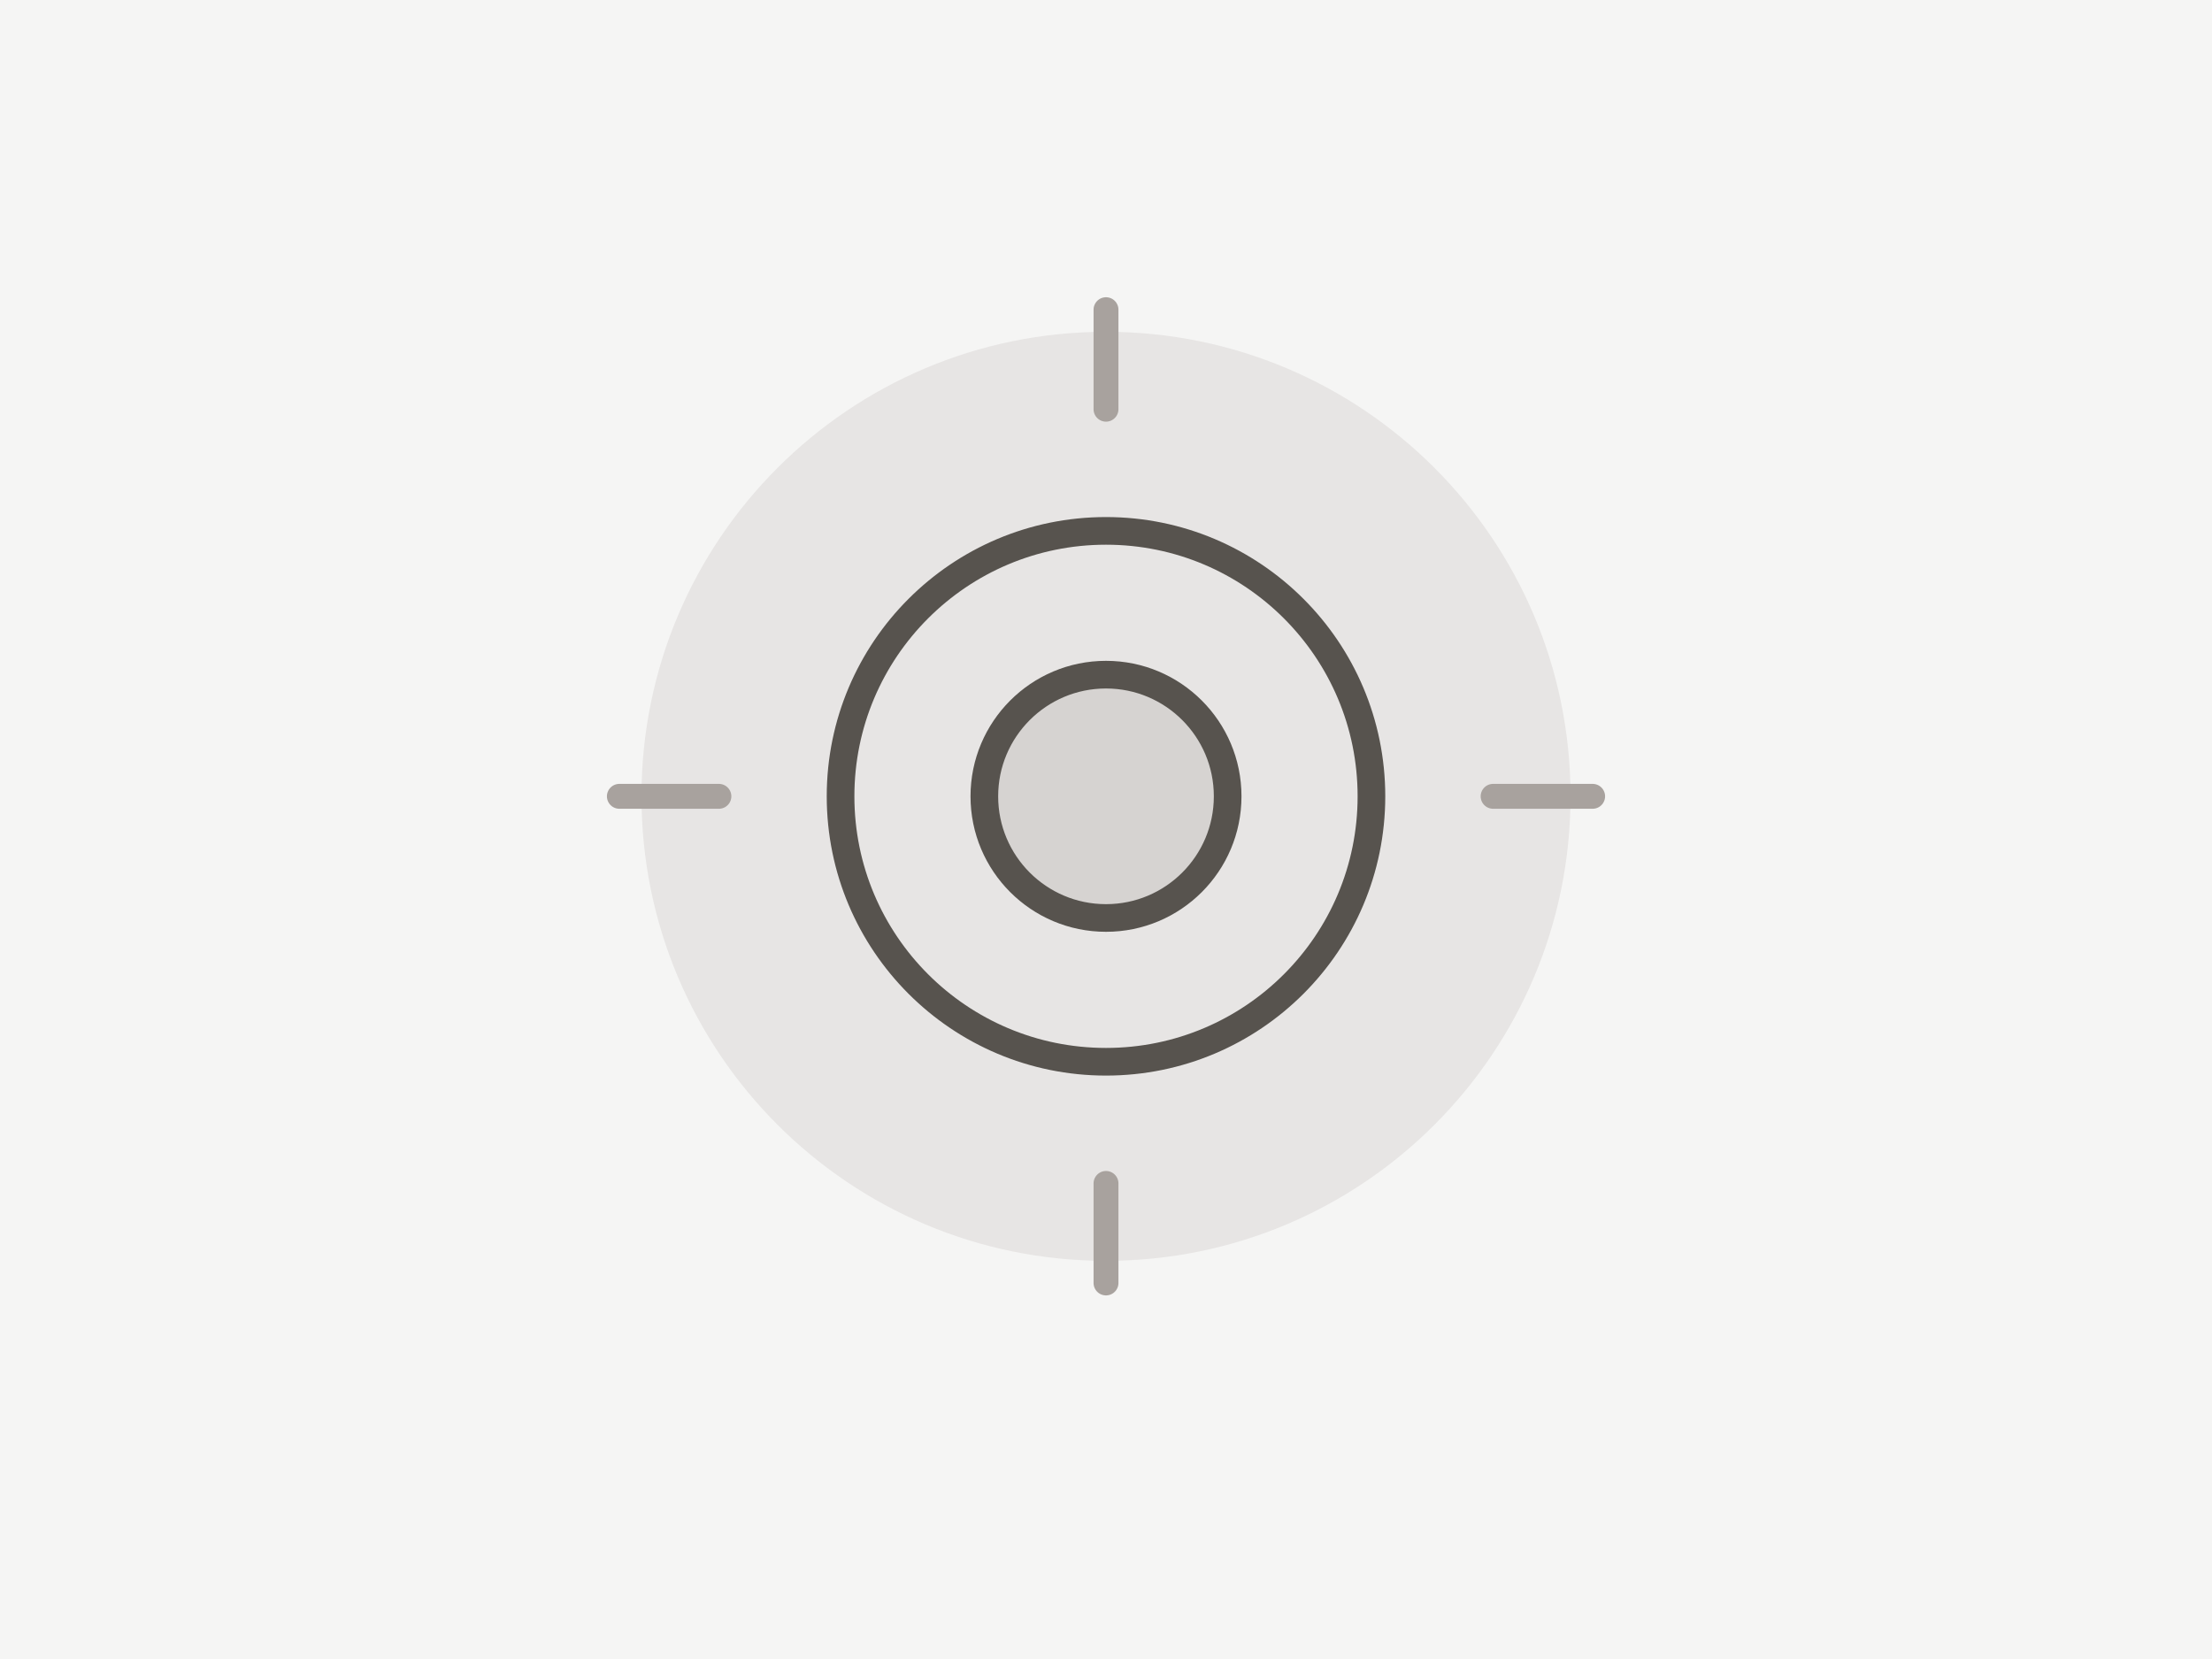
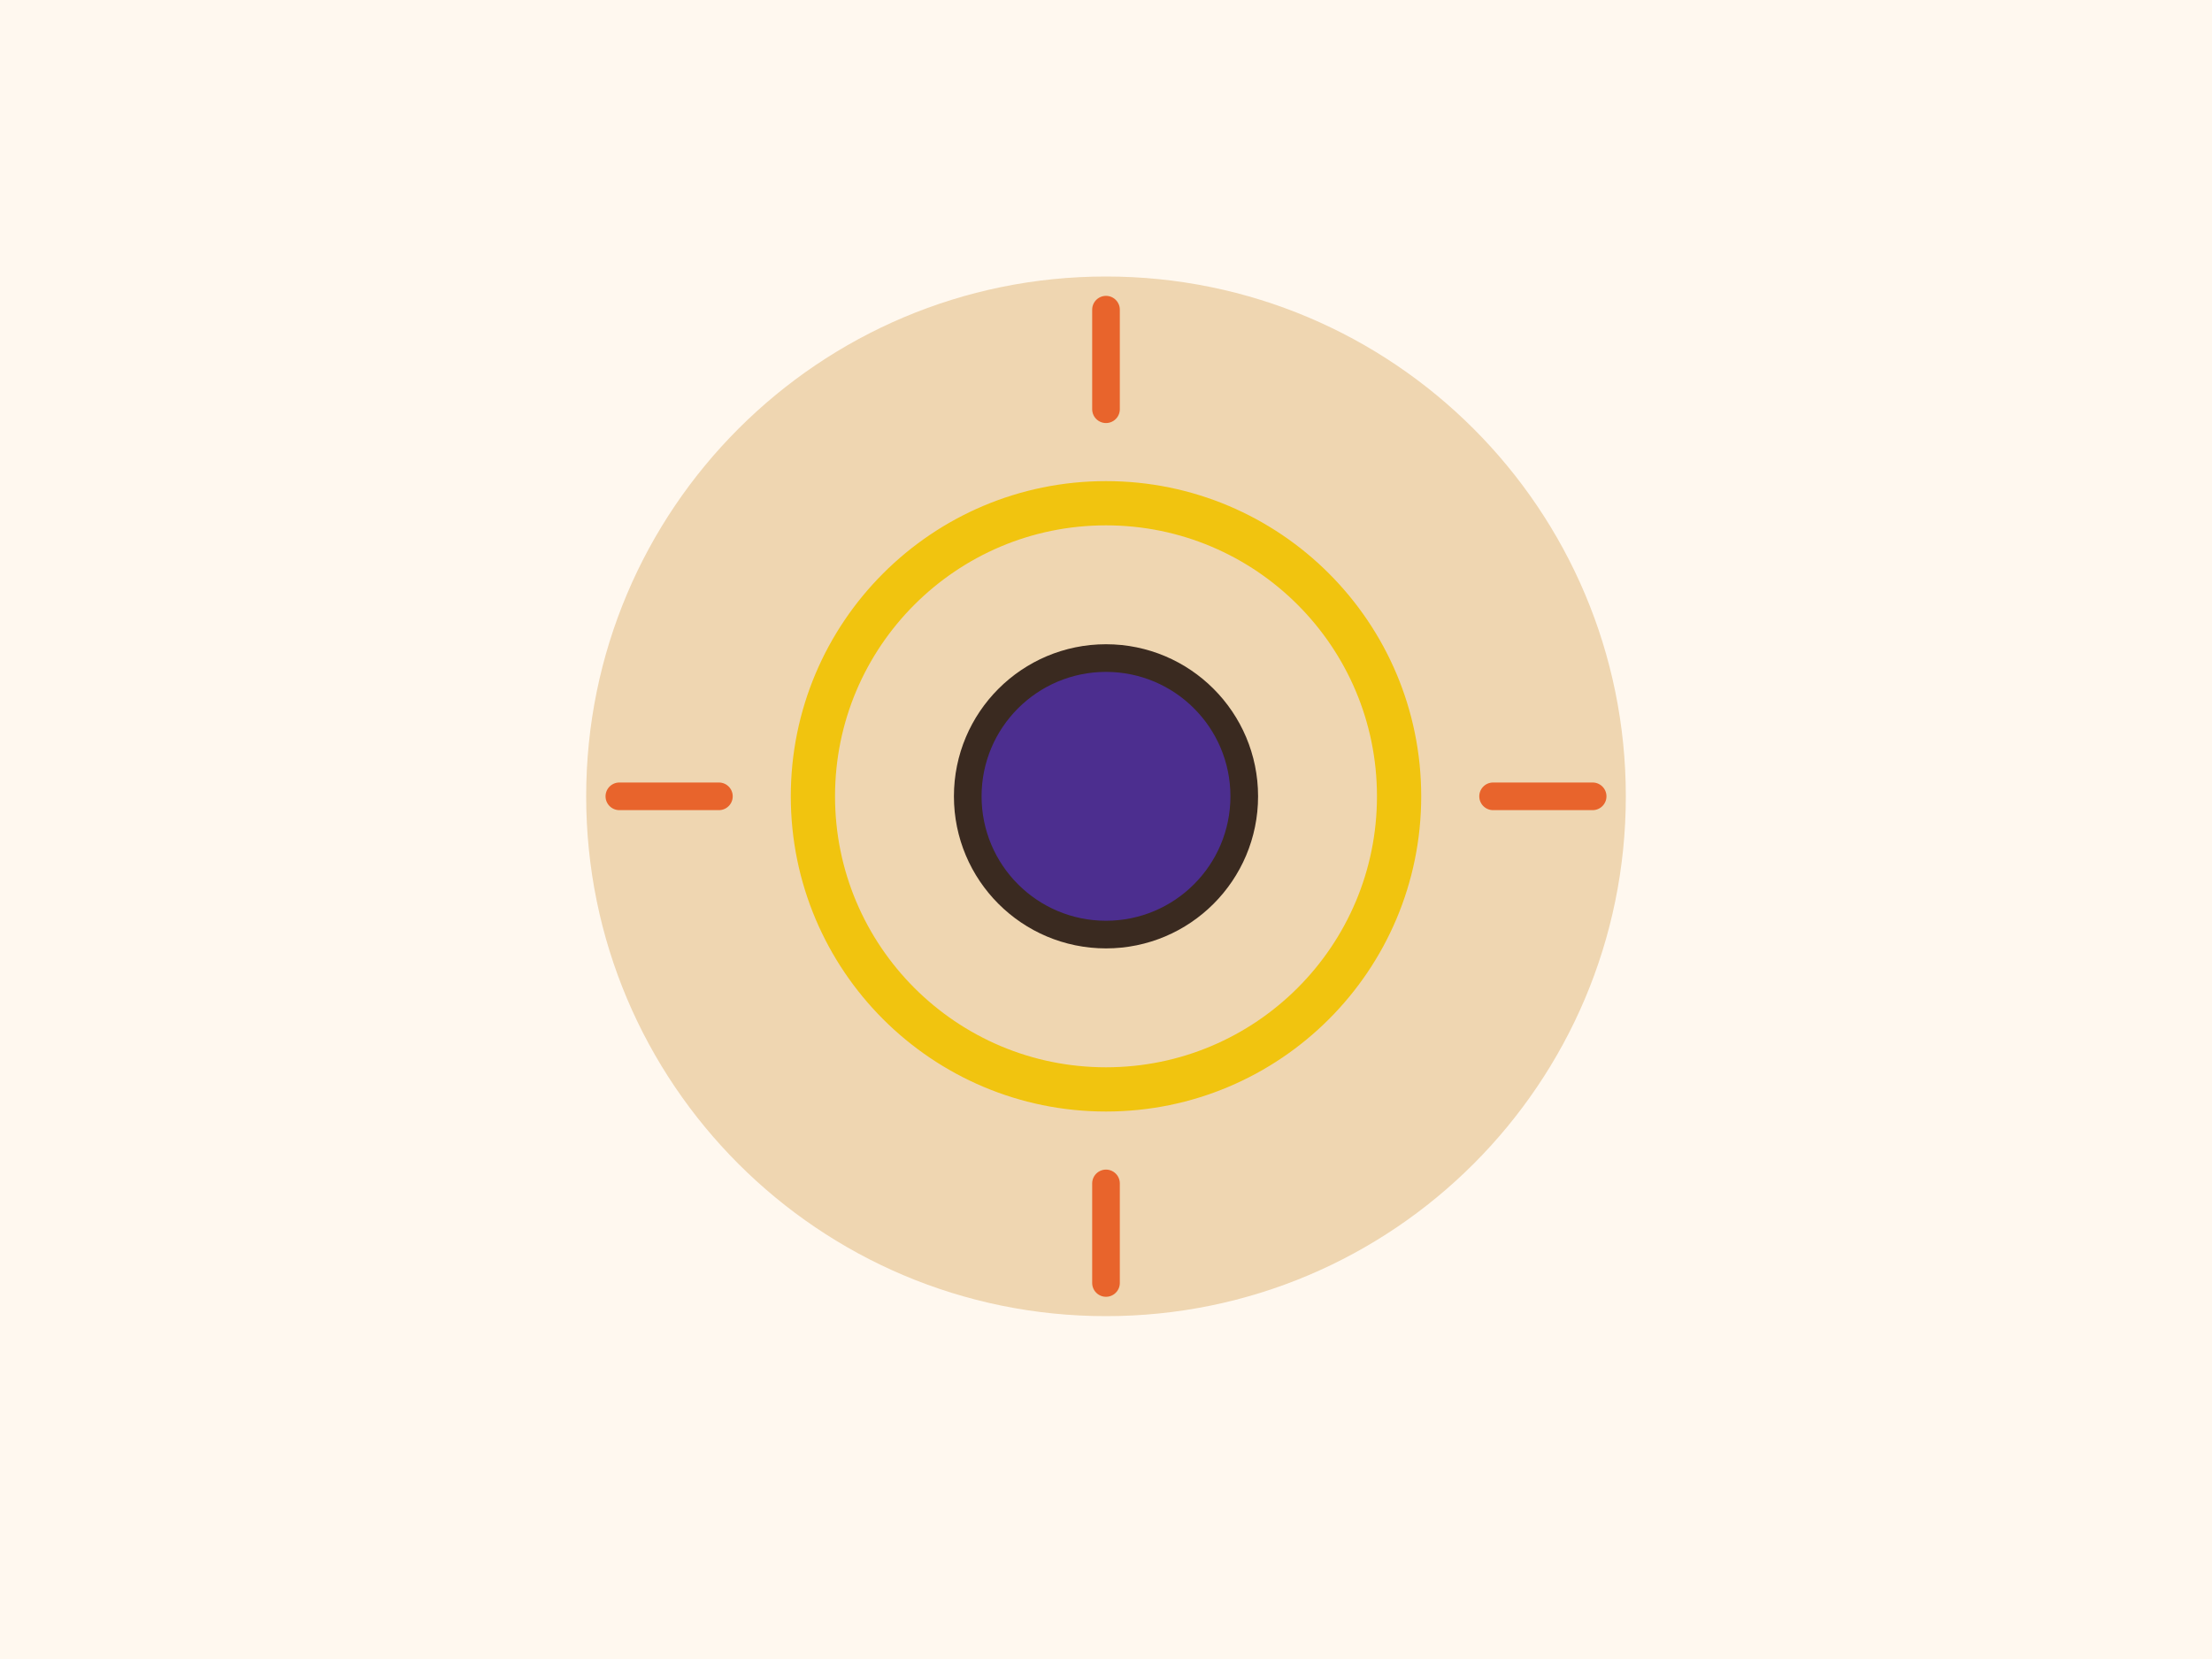
<svg xmlns="http://www.w3.org/2000/svg" viewBox="0 0 800 600" width="800" height="600" role="img" aria-label="Producto del catálogo">
-   <rect width="800" height="600" fill="#f5f5f4" />
-   <circle cx="400" cy="288" r="168" fill="#e7e5e4" />
-   <circle cx="400" cy="288" r="96" fill="none" stroke="#57534e" stroke-width="10" />
-   <circle cx="400" cy="288" r="44" fill="#d6d3d1" stroke="#57534e" stroke-width="10" />
-   <path d="M400 148v-36M400 464v-36M260 288h-36M576 288h-36" stroke="#a8a29e" stroke-width="9" stroke-linecap="round" />
+   <rect width="800" height="600" fill="#fff8ef" />
+   <circle cx="400" cy="288" r="188" fill="#efd6b1" />
+   <circle cx="400" cy="288" r="106" fill="none" stroke="#f1c40f" stroke-width="16" />
+   <circle cx="400" cy="288" r="50" fill="#4c2e8f" stroke="#3a2a20" stroke-width="10" />
+   <path d="M400 148v-36M400 464v-36M260 288h-36M576 288h-36" stroke="#e8642c" stroke-width="10" stroke-linecap="round" />
</svg>
